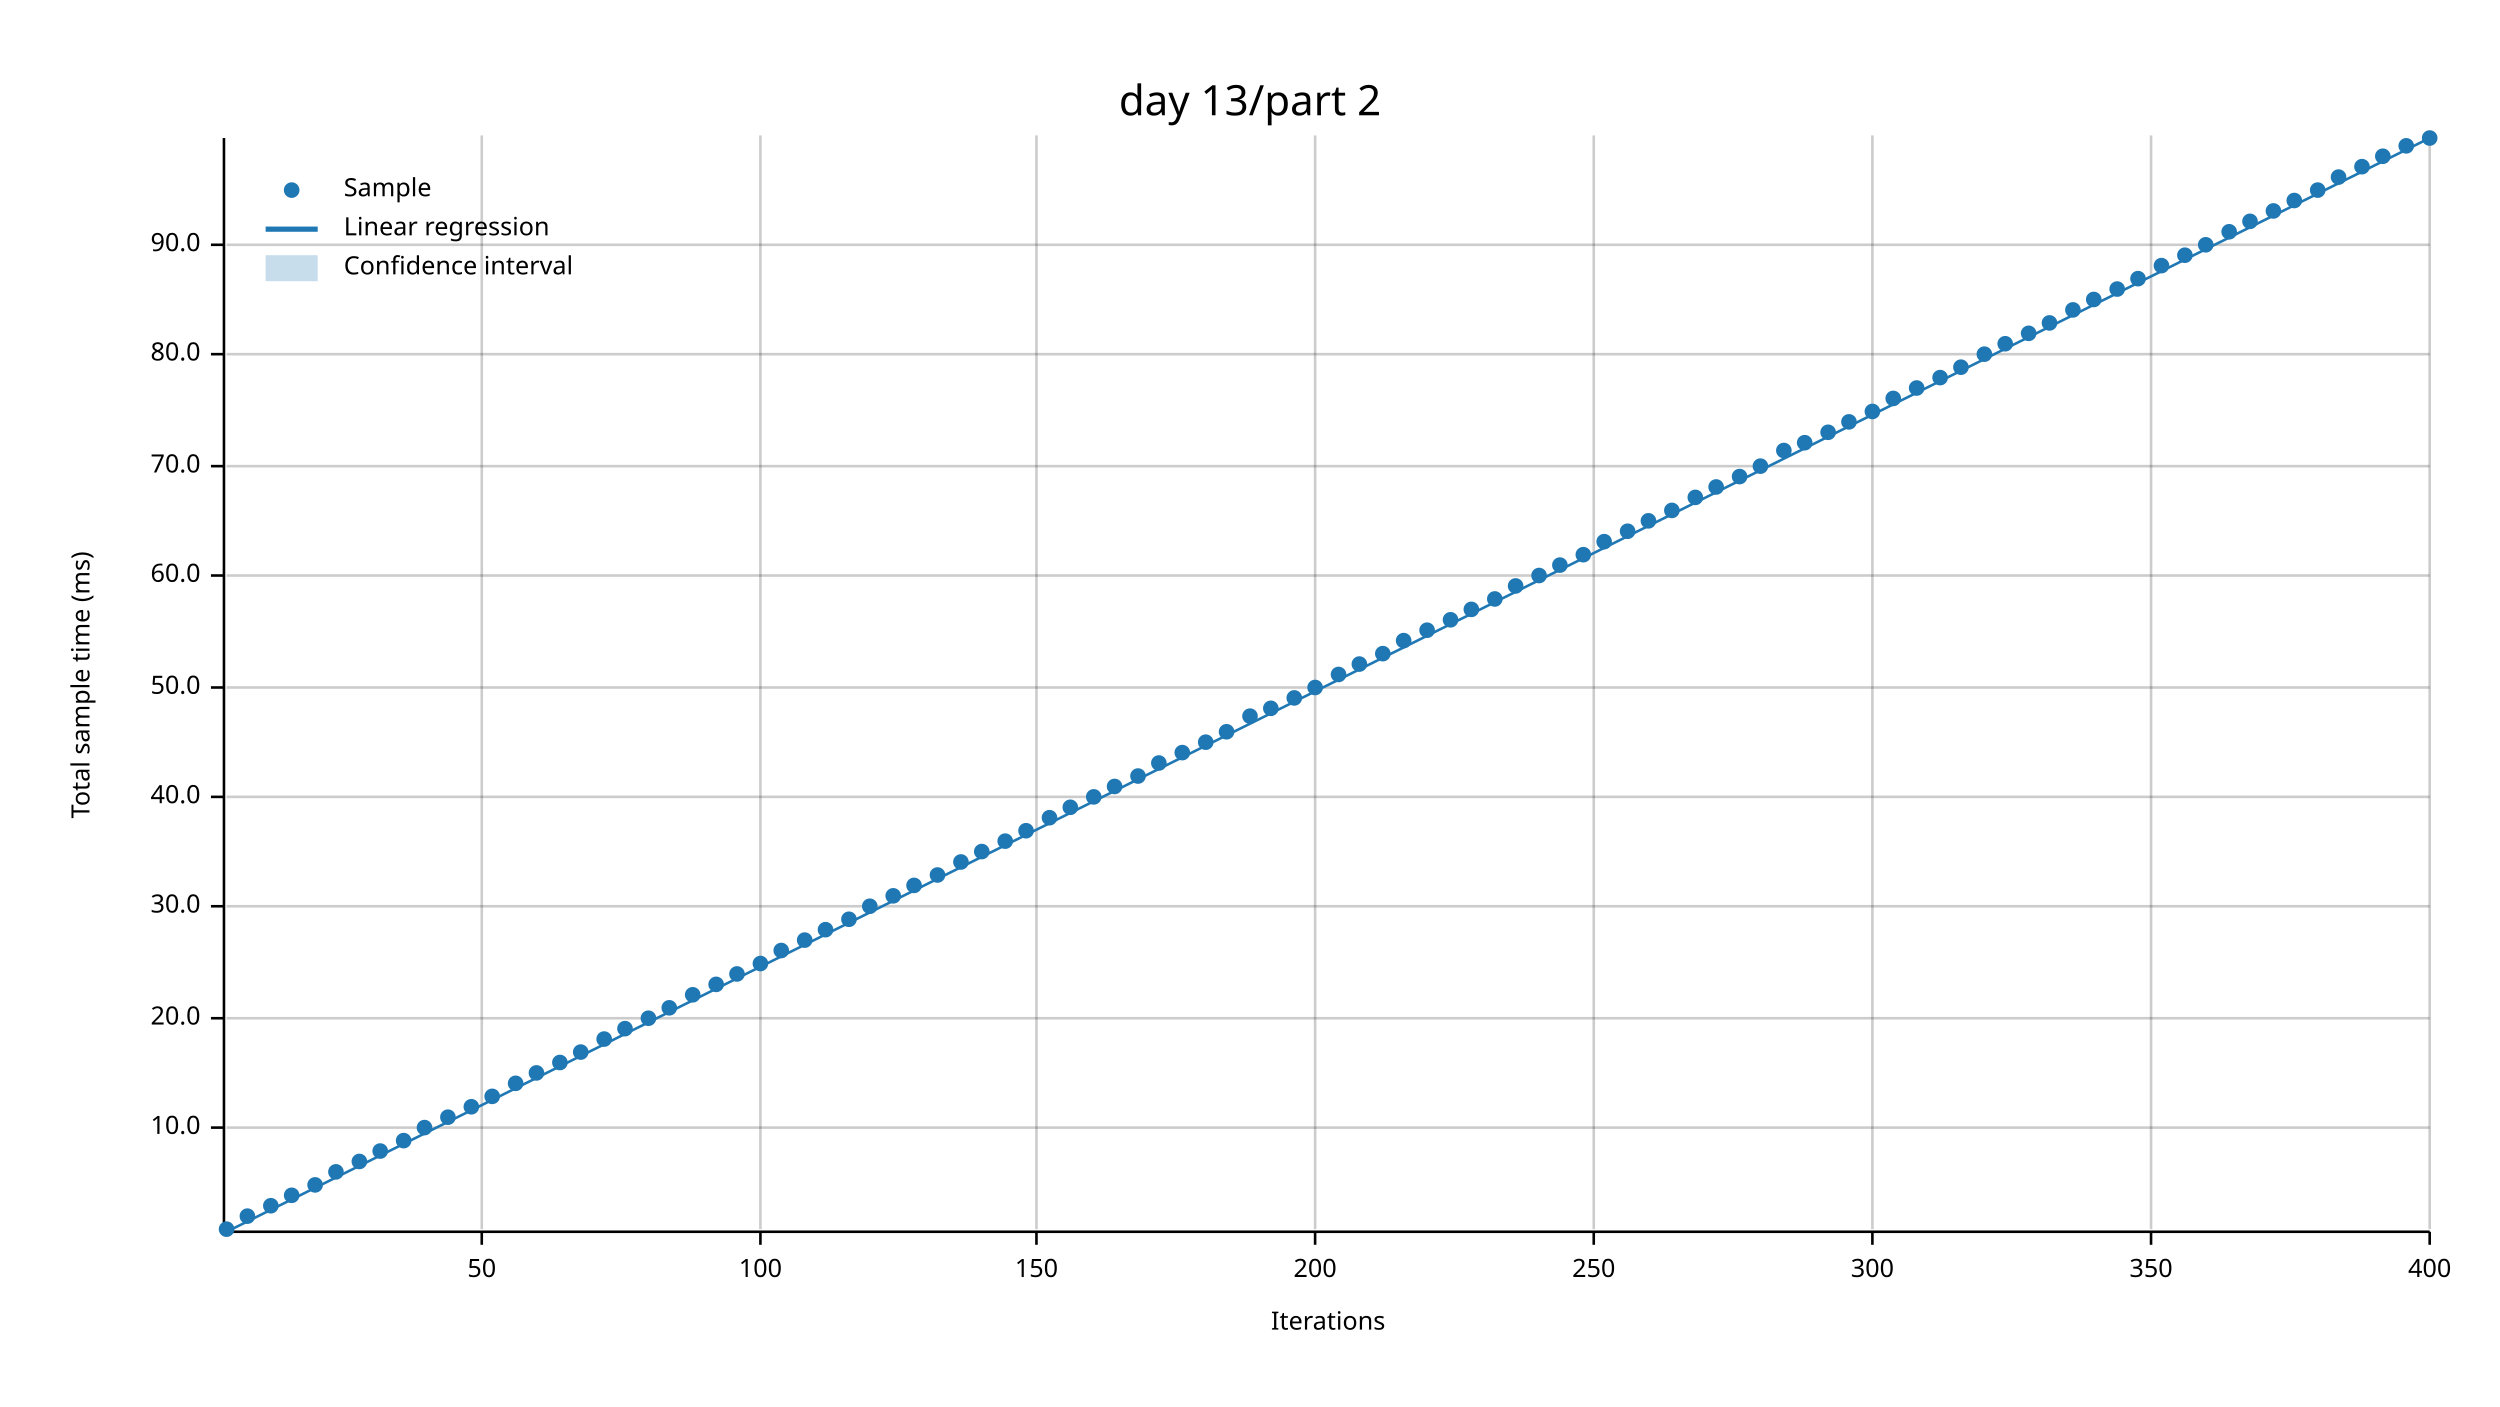
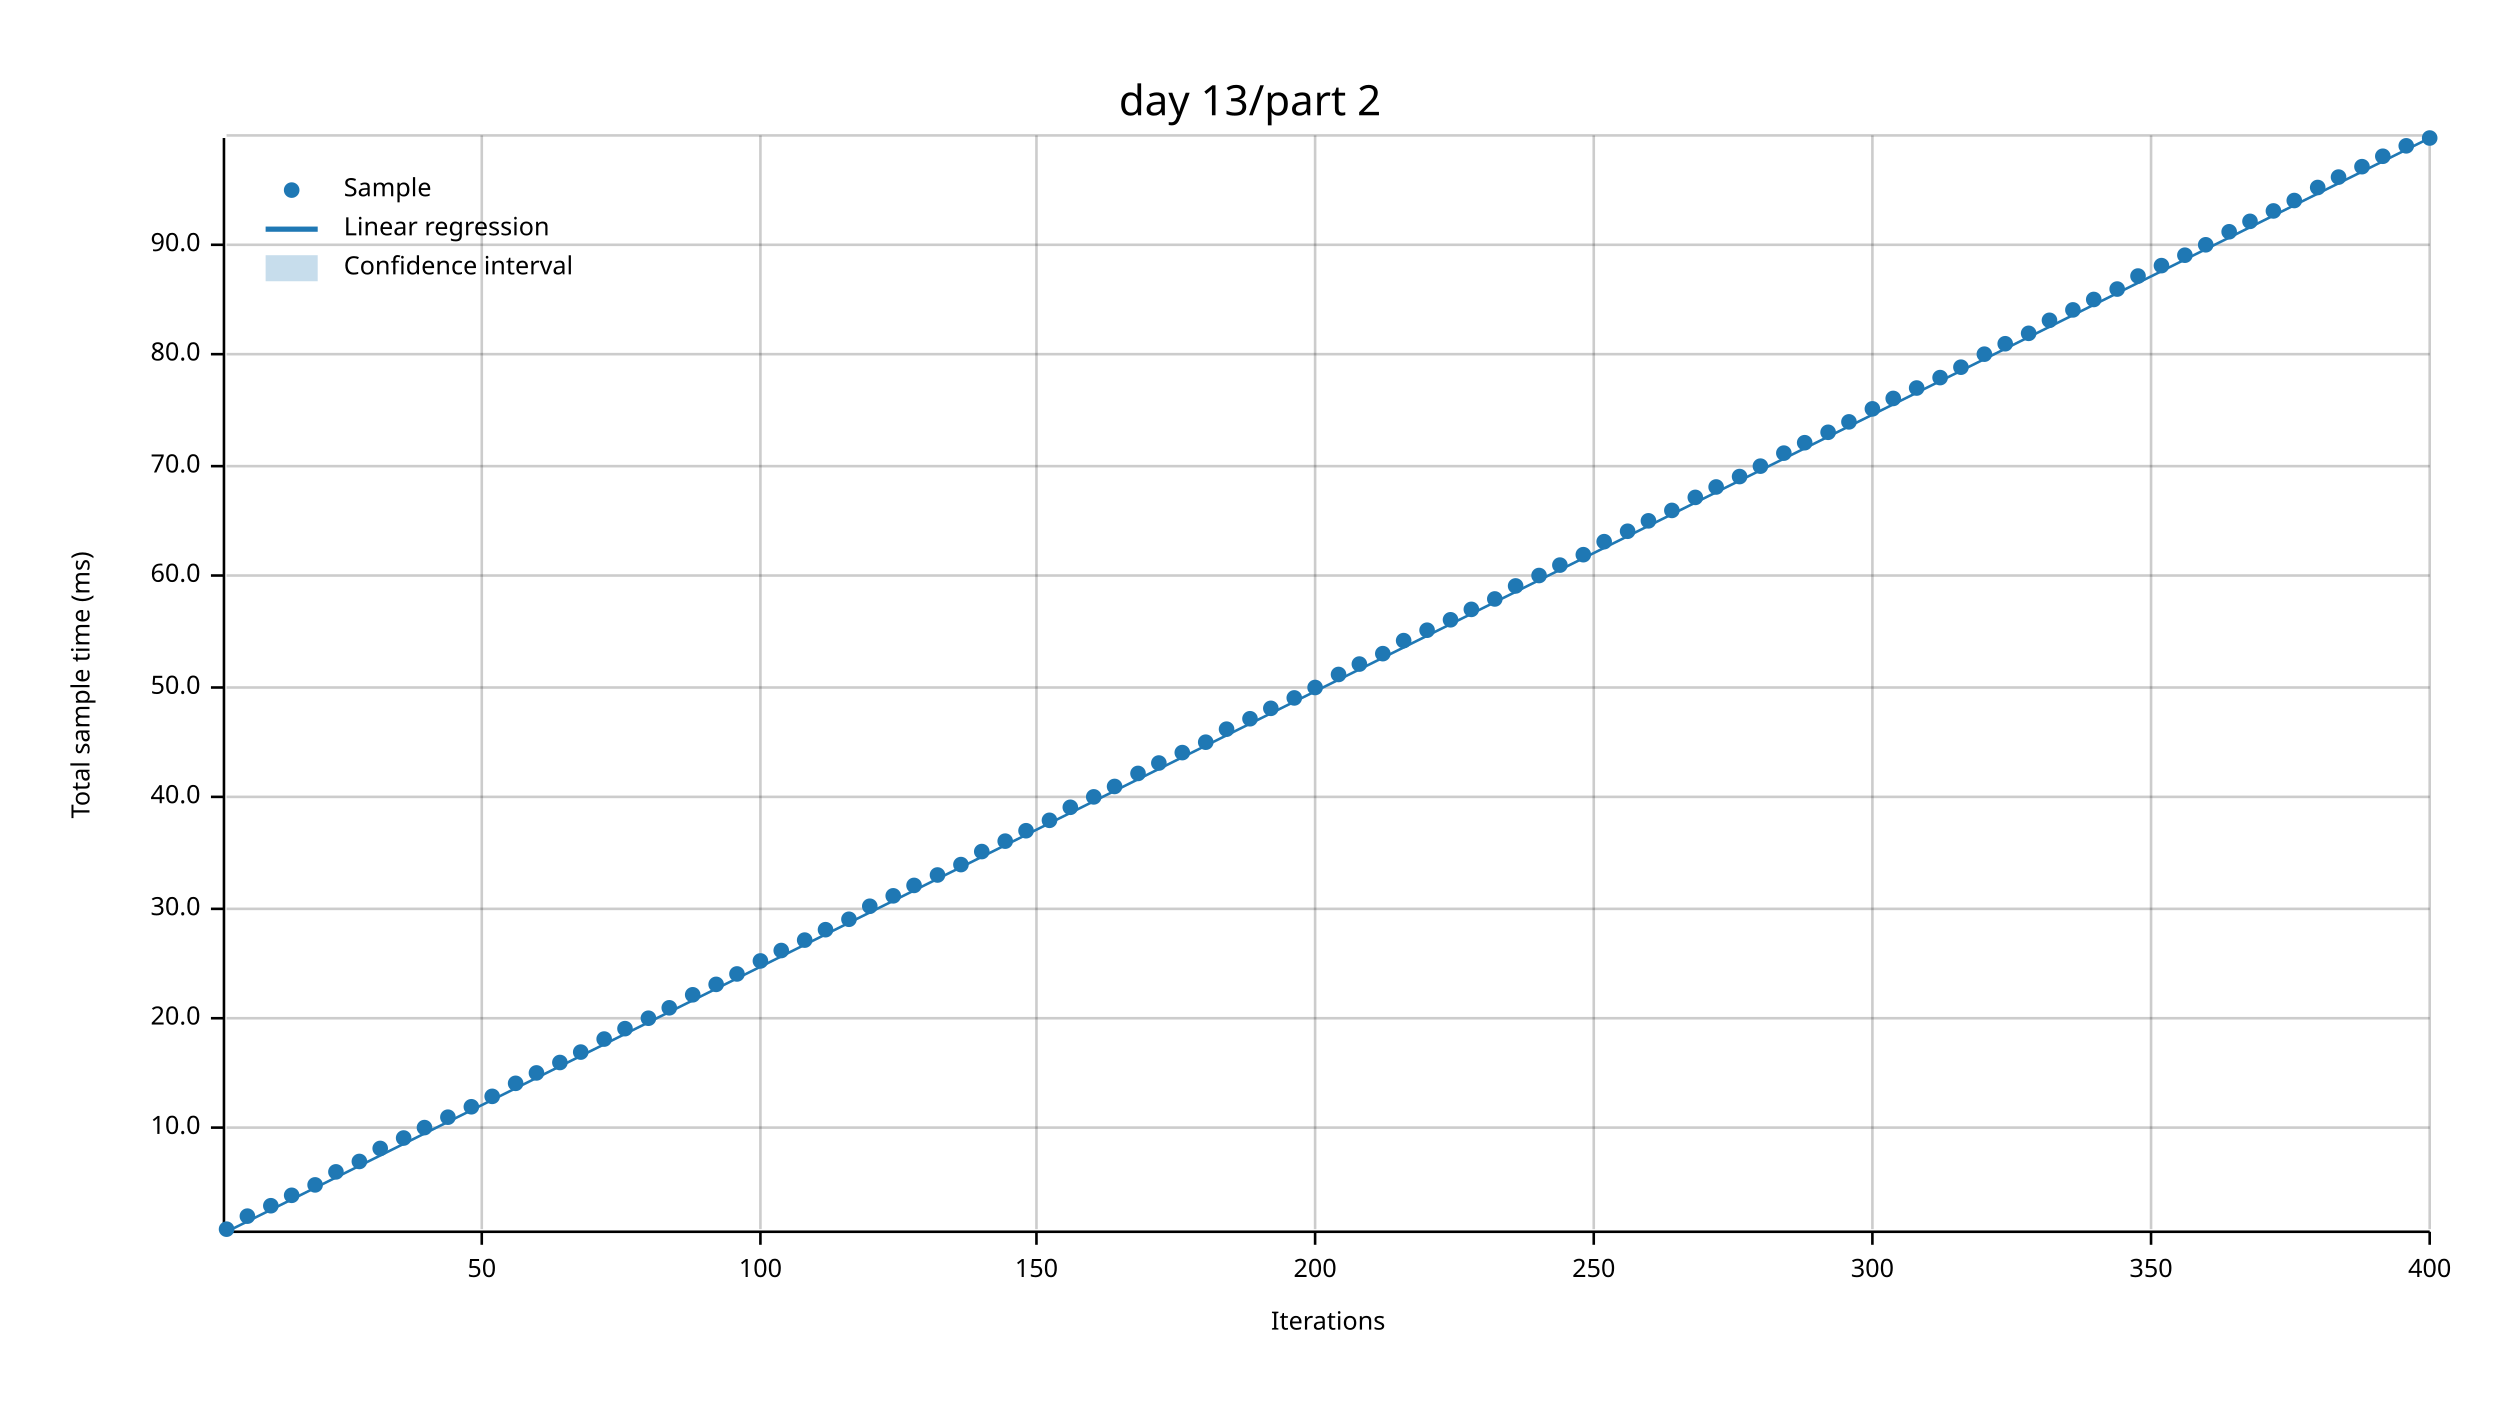
<svg xmlns="http://www.w3.org/2000/svg" width="960" height="540" viewBox="0 0 960 540">
  <text x="480" y="32" dy="0.76em" text-anchor="middle" font-family="sans-serif" font-size="16.129" opacity="1" fill="#000000">
day 13/part 2
</text>
  <text x="27" y="263" dy="0.76em" text-anchor="middle" font-family="sans-serif" font-size="9.677" opacity="1" fill="#000000" transform="rotate(270, 27, 263)">
Total sample time (ms)
</text>
  <text x="510" y="513" dy="-0.5ex" text-anchor="middle" font-family="sans-serif" font-size="9.677" opacity="1" fill="#000000">
Iterations
</text>
  <line opacity="0.2" stroke="#000000" stroke-width="1" x1="185" y1="472" x2="185" y2="52" />
  <line opacity="0.2" stroke="#000000" stroke-width="1" x1="292" y1="472" x2="292" y2="52" />
  <line opacity="0.2" stroke="#000000" stroke-width="1" x1="398" y1="472" x2="398" y2="52" />
  <line opacity="0.2" stroke="#000000" stroke-width="1" x1="505" y1="472" x2="505" y2="52" />
  <line opacity="0.2" stroke="#000000" stroke-width="1" x1="612" y1="472" x2="612" y2="52" />
  <line opacity="0.2" stroke="#000000" stroke-width="1" x1="719" y1="472" x2="719" y2="52" />
  <line opacity="0.2" stroke="#000000" stroke-width="1" x1="826" y1="472" x2="826" y2="52" />
  <line opacity="0.2" stroke="#000000" stroke-width="1" x1="933" y1="472" x2="933" y2="52" />
  <line opacity="0.2" stroke="#000000" stroke-width="1" x1="87" y1="433" x2="933" y2="433" />
  <line opacity="0.2" stroke="#000000" stroke-width="1" x1="87" y1="391" x2="933" y2="391" />
-   <line opacity="0.2" stroke="#000000" stroke-width="1" x1="87" y1="348" x2="933" y2="348" />
+   <line opacity="0.2" stroke="#000000" stroke-width="1" x1="87" y1="349" x2="933" y2="349" />
  <line opacity="0.2" stroke="#000000" stroke-width="1" x1="87" y1="306" x2="933" y2="306" />
  <line opacity="0.2" stroke="#000000" stroke-width="1" x1="87" y1="264" x2="933" y2="264" />
  <line opacity="0.2" stroke="#000000" stroke-width="1" x1="87" y1="221" x2="933" y2="221" />
  <line opacity="0.2" stroke="#000000" stroke-width="1" x1="87" y1="179" x2="933" y2="179" />
  <line opacity="0.2" stroke="#000000" stroke-width="1" x1="87" y1="136" x2="933" y2="136" />
  <line opacity="0.2" stroke="#000000" stroke-width="1" x1="87" y1="94" x2="933" y2="94" />
+   <line opacity="0.2" stroke="#000000" stroke-width="1" x1="87" y1="52" x2="933" y2="52" />
  <polyline fill="none" opacity="1" stroke="#000000" stroke-width="1" points="86,53 86,473 " />
  <text x="77" y="433" dy="0.5ex" text-anchor="end" font-family="sans-serif" font-size="9.677" opacity="1" fill="#000000">
10.0
</text>
  <polyline fill="none" opacity="1" stroke="#000000" stroke-width="1" points="81,433 86,433 " />
  <text x="77" y="391" dy="0.5ex" text-anchor="end" font-family="sans-serif" font-size="9.677" opacity="1" fill="#000000">
20.0
</text>
  <polyline fill="none" opacity="1" stroke="#000000" stroke-width="1" points="81,391 86,391 " />
-   <text x="77" y="348" dy="0.5ex" text-anchor="end" font-family="sans-serif" font-size="9.677" opacity="1" fill="#000000">
+   <text x="77" y="349" dy="0.5ex" text-anchor="end" font-family="sans-serif" font-size="9.677" opacity="1" fill="#000000">
30.0
</text>
-   <polyline fill="none" opacity="1" stroke="#000000" stroke-width="1" points="81,348 86,348 " />
+   <polyline fill="none" opacity="1" stroke="#000000" stroke-width="1" points="81,349 86,349 " />
  <text x="77" y="306" dy="0.5ex" text-anchor="end" font-family="sans-serif" font-size="9.677" opacity="1" fill="#000000">
40.0
</text>
  <polyline fill="none" opacity="1" stroke="#000000" stroke-width="1" points="81,306 86,306 " />
  <text x="77" y="264" dy="0.5ex" text-anchor="end" font-family="sans-serif" font-size="9.677" opacity="1" fill="#000000">
50.0
</text>
  <polyline fill="none" opacity="1" stroke="#000000" stroke-width="1" points="81,264 86,264 " />
  <text x="77" y="221" dy="0.5ex" text-anchor="end" font-family="sans-serif" font-size="9.677" opacity="1" fill="#000000">
60.0
</text>
  <polyline fill="none" opacity="1" stroke="#000000" stroke-width="1" points="81,221 86,221 " />
  <text x="77" y="179" dy="0.5ex" text-anchor="end" font-family="sans-serif" font-size="9.677" opacity="1" fill="#000000">
70.0
</text>
  <polyline fill="none" opacity="1" stroke="#000000" stroke-width="1" points="81,179 86,179 " />
  <text x="77" y="136" dy="0.5ex" text-anchor="end" font-family="sans-serif" font-size="9.677" opacity="1" fill="#000000">
80.0
</text>
  <polyline fill="none" opacity="1" stroke="#000000" stroke-width="1" points="81,136 86,136 " />
  <text x="77" y="94" dy="0.5ex" text-anchor="end" font-family="sans-serif" font-size="9.677" opacity="1" fill="#000000">
90.0
</text>
  <polyline fill="none" opacity="1" stroke="#000000" stroke-width="1" points="81,94 86,94 " />
  <polyline fill="none" opacity="1" stroke="#000000" stroke-width="1" points="87,473 933,473 " />
  <text x="185" y="483" dy="0.76em" text-anchor="middle" font-family="sans-serif" font-size="9.677" opacity="1" fill="#000000">
50
</text>
  <polyline fill="none" opacity="1" stroke="#000000" stroke-width="1" points="185,473 185,478 " />
  <text x="292" y="483" dy="0.76em" text-anchor="middle" font-family="sans-serif" font-size="9.677" opacity="1" fill="#000000">
100
</text>
  <polyline fill="none" opacity="1" stroke="#000000" stroke-width="1" points="292,473 292,478 " />
  <text x="398" y="483" dy="0.76em" text-anchor="middle" font-family="sans-serif" font-size="9.677" opacity="1" fill="#000000">
150
</text>
  <polyline fill="none" opacity="1" stroke="#000000" stroke-width="1" points="398,473 398,478 " />
  <text x="505" y="483" dy="0.76em" text-anchor="middle" font-family="sans-serif" font-size="9.677" opacity="1" fill="#000000">
200
</text>
  <polyline fill="none" opacity="1" stroke="#000000" stroke-width="1" points="505,473 505,478 " />
  <text x="612" y="483" dy="0.76em" text-anchor="middle" font-family="sans-serif" font-size="9.677" opacity="1" fill="#000000">
250
</text>
  <polyline fill="none" opacity="1" stroke="#000000" stroke-width="1" points="612,473 612,478 " />
  <text x="719" y="483" dy="0.76em" text-anchor="middle" font-family="sans-serif" font-size="9.677" opacity="1" fill="#000000">
300
</text>
  <polyline fill="none" opacity="1" stroke="#000000" stroke-width="1" points="719,473 719,478 " />
  <text x="826" y="483" dy="0.76em" text-anchor="middle" font-family="sans-serif" font-size="9.677" opacity="1" fill="#000000">
350
</text>
  <polyline fill="none" opacity="1" stroke="#000000" stroke-width="1" points="826,473 826,478 " />
  <text x="933" y="483" dy="0.76em" text-anchor="middle" font-family="sans-serif" font-size="9.677" opacity="1" fill="#000000">
400
</text>
  <polyline fill="none" opacity="1" stroke="#000000" stroke-width="1" points="933,473 933,478 " />
  <circle cx="87" cy="472" r="3" opacity="1" fill="#1F78B4" stroke="none" stroke-width="1" />
  <circle cx="95" cy="467" r="3" opacity="1" fill="#1F78B4" stroke="none" stroke-width="1" />
  <circle cx="104" cy="463" r="3" opacity="1" fill="#1F78B4" stroke="none" stroke-width="1" />
  <circle cx="112" cy="459" r="3" opacity="1" fill="#1F78B4" stroke="none" stroke-width="1" />
  <circle cx="121" cy="455" r="3" opacity="1" fill="#1F78B4" stroke="none" stroke-width="1" />
  <circle cx="129" cy="450" r="3" opacity="1" fill="#1F78B4" stroke="none" stroke-width="1" />
  <circle cx="138" cy="446" r="3" opacity="1" fill="#1F78B4" stroke="none" stroke-width="1" />
-   <circle cx="146" cy="442" r="3" opacity="1" fill="#1F78B4" stroke="none" stroke-width="1" />
-   <circle cx="155" cy="438" r="3" opacity="1" fill="#1F78B4" stroke="none" stroke-width="1" />
+   <circle cx="146" cy="441" r="3" opacity="1" fill="#1F78B4" stroke="none" stroke-width="1" />
+   <circle cx="155" cy="437" r="3" opacity="1" fill="#1F78B4" stroke="none" stroke-width="1" />
  <circle cx="163" cy="433" r="3" opacity="1" fill="#1F78B4" stroke="none" stroke-width="1" />
  <circle cx="172" cy="429" r="3" opacity="1" fill="#1F78B4" stroke="none" stroke-width="1" />
  <circle cx="181" cy="425" r="3" opacity="1" fill="#1F78B4" stroke="none" stroke-width="1" />
  <circle cx="189" cy="421" r="3" opacity="1" fill="#1F78B4" stroke="none" stroke-width="1" />
  <circle cx="198" cy="416" r="3" opacity="1" fill="#1F78B4" stroke="none" stroke-width="1" />
  <circle cx="206" cy="412" r="3" opacity="1" fill="#1F78B4" stroke="none" stroke-width="1" />
  <circle cx="215" cy="408" r="3" opacity="1" fill="#1F78B4" stroke="none" stroke-width="1" />
  <circle cx="223" cy="404" r="3" opacity="1" fill="#1F78B4" stroke="none" stroke-width="1" />
  <circle cx="232" cy="399" r="3" opacity="1" fill="#1F78B4" stroke="none" stroke-width="1" />
  <circle cx="240" cy="395" r="3" opacity="1" fill="#1F78B4" stroke="none" stroke-width="1" />
  <circle cx="249" cy="391" r="3" opacity="1" fill="#1F78B4" stroke="none" stroke-width="1" />
  <circle cx="257" cy="387" r="3" opacity="1" fill="#1F78B4" stroke="none" stroke-width="1" />
  <circle cx="266" cy="382" r="3" opacity="1" fill="#1F78B4" stroke="none" stroke-width="1" />
  <circle cx="275" cy="378" r="3" opacity="1" fill="#1F78B4" stroke="none" stroke-width="1" />
  <circle cx="283" cy="374" r="3" opacity="1" fill="#1F78B4" stroke="none" stroke-width="1" />
-   <circle cx="292" cy="370" r="3" opacity="1" fill="#1F78B4" stroke="none" stroke-width="1" />
+   <circle cx="292" cy="369" r="3" opacity="1" fill="#1F78B4" stroke="none" stroke-width="1" />
  <circle cx="300" cy="365" r="3" opacity="1" fill="#1F78B4" stroke="none" stroke-width="1" />
  <circle cx="309" cy="361" r="3" opacity="1" fill="#1F78B4" stroke="none" stroke-width="1" />
  <circle cx="317" cy="357" r="3" opacity="1" fill="#1F78B4" stroke="none" stroke-width="1" />
  <circle cx="326" cy="353" r="3" opacity="1" fill="#1F78B4" stroke="none" stroke-width="1" />
  <circle cx="334" cy="348" r="3" opacity="1" fill="#1F78B4" stroke="none" stroke-width="1" />
  <circle cx="343" cy="344" r="3" opacity="1" fill="#1F78B4" stroke="none" stroke-width="1" />
  <circle cx="351" cy="340" r="3" opacity="1" fill="#1F78B4" stroke="none" stroke-width="1" />
  <circle cx="360" cy="336" r="3" opacity="1" fill="#1F78B4" stroke="none" stroke-width="1" />
-   <circle cx="369" cy="331" r="3" opacity="1" fill="#1F78B4" stroke="none" stroke-width="1" />
+   <circle cx="369" cy="332" r="3" opacity="1" fill="#1F78B4" stroke="none" stroke-width="1" />
  <circle cx="377" cy="327" r="3" opacity="1" fill="#1F78B4" stroke="none" stroke-width="1" />
  <circle cx="386" cy="323" r="3" opacity="1" fill="#1F78B4" stroke="none" stroke-width="1" />
  <circle cx="394" cy="319" r="3" opacity="1" fill="#1F78B4" stroke="none" stroke-width="1" />
-   <circle cx="403" cy="314" r="3" opacity="1" fill="#1F78B4" stroke="none" stroke-width="1" />
+   <circle cx="403" cy="315" r="3" opacity="1" fill="#1F78B4" stroke="none" stroke-width="1" />
  <circle cx="411" cy="310" r="3" opacity="1" fill="#1F78B4" stroke="none" stroke-width="1" />
  <circle cx="420" cy="306" r="3" opacity="1" fill="#1F78B4" stroke="none" stroke-width="1" />
  <circle cx="428" cy="302" r="3" opacity="1" fill="#1F78B4" stroke="none" stroke-width="1" />
-   <circle cx="437" cy="298" r="3" opacity="1" fill="#1F78B4" stroke="none" stroke-width="1" />
+   <circle cx="437" cy="297" r="3" opacity="1" fill="#1F78B4" stroke="none" stroke-width="1" />
  <circle cx="445" cy="293" r="3" opacity="1" fill="#1F78B4" stroke="none" stroke-width="1" />
  <circle cx="454" cy="289" r="3" opacity="1" fill="#1F78B4" stroke="none" stroke-width="1" />
  <circle cx="463" cy="285" r="3" opacity="1" fill="#1F78B4" stroke="none" stroke-width="1" />
-   <circle cx="471" cy="281" r="3" opacity="1" fill="#1F78B4" stroke="none" stroke-width="1" />
-   <circle cx="480" cy="275" r="3" opacity="1" fill="#1F78B4" stroke="none" stroke-width="1" />
+   <circle cx="471" cy="280" r="3" opacity="1" fill="#1F78B4" stroke="none" stroke-width="1" />
+   <circle cx="480" cy="276" r="3" opacity="1" fill="#1F78B4" stroke="none" stroke-width="1" />
  <circle cx="488" cy="272" r="3" opacity="1" fill="#1F78B4" stroke="none" stroke-width="1" />
  <circle cx="497" cy="268" r="3" opacity="1" fill="#1F78B4" stroke="none" stroke-width="1" />
  <circle cx="505" cy="264" r="3" opacity="1" fill="#1F78B4" stroke="none" stroke-width="1" />
  <circle cx="514" cy="259" r="3" opacity="1" fill="#1F78B4" stroke="none" stroke-width="1" />
  <circle cx="522" cy="255" r="3" opacity="1" fill="#1F78B4" stroke="none" stroke-width="1" />
  <circle cx="531" cy="251" r="3" opacity="1" fill="#1F78B4" stroke="none" stroke-width="1" />
  <circle cx="539" cy="246" r="3" opacity="1" fill="#1F78B4" stroke="none" stroke-width="1" />
  <circle cx="548" cy="242" r="3" opacity="1" fill="#1F78B4" stroke="none" stroke-width="1" />
  <circle cx="557" cy="238" r="3" opacity="1" fill="#1F78B4" stroke="none" stroke-width="1" />
  <circle cx="565" cy="234" r="3" opacity="1" fill="#1F78B4" stroke="none" stroke-width="1" />
  <circle cx="574" cy="230" r="3" opacity="1" fill="#1F78B4" stroke="none" stroke-width="1" />
  <circle cx="582" cy="225" r="3" opacity="1" fill="#1F78B4" stroke="none" stroke-width="1" />
  <circle cx="591" cy="221" r="3" opacity="1" fill="#1F78B4" stroke="none" stroke-width="1" />
  <circle cx="599" cy="217" r="3" opacity="1" fill="#1F78B4" stroke="none" stroke-width="1" />
  <circle cx="608" cy="213" r="3" opacity="1" fill="#1F78B4" stroke="none" stroke-width="1" />
  <circle cx="616" cy="208" r="3" opacity="1" fill="#1F78B4" stroke="none" stroke-width="1" />
  <circle cx="625" cy="204" r="3" opacity="1" fill="#1F78B4" stroke="none" stroke-width="1" />
  <circle cx="633" cy="200" r="3" opacity="1" fill="#1F78B4" stroke="none" stroke-width="1" />
  <circle cx="642" cy="196" r="3" opacity="1" fill="#1F78B4" stroke="none" stroke-width="1" />
  <circle cx="651" cy="191" r="3" opacity="1" fill="#1F78B4" stroke="none" stroke-width="1" />
  <circle cx="659" cy="187" r="3" opacity="1" fill="#1F78B4" stroke="none" stroke-width="1" />
  <circle cx="668" cy="183" r="3" opacity="1" fill="#1F78B4" stroke="none" stroke-width="1" />
  <circle cx="676" cy="179" r="3" opacity="1" fill="#1F78B4" stroke="none" stroke-width="1" />
-   <circle cx="685" cy="173" r="3" opacity="1" fill="#1F78B4" stroke="none" stroke-width="1" />
+   <circle cx="685" cy="174" r="3" opacity="1" fill="#1F78B4" stroke="none" stroke-width="1" />
  <circle cx="693" cy="170" r="3" opacity="1" fill="#1F78B4" stroke="none" stroke-width="1" />
  <circle cx="702" cy="166" r="3" opacity="1" fill="#1F78B4" stroke="none" stroke-width="1" />
  <circle cx="710" cy="162" r="3" opacity="1" fill="#1F78B4" stroke="none" stroke-width="1" />
-   <circle cx="719" cy="158" r="3" opacity="1" fill="#1F78B4" stroke="none" stroke-width="1" />
+   <circle cx="719" cy="157" r="3" opacity="1" fill="#1F78B4" stroke="none" stroke-width="1" />
  <circle cx="727" cy="153" r="3" opacity="1" fill="#1F78B4" stroke="none" stroke-width="1" />
  <circle cx="736" cy="149" r="3" opacity="1" fill="#1F78B4" stroke="none" stroke-width="1" />
  <circle cx="745" cy="145" r="3" opacity="1" fill="#1F78B4" stroke="none" stroke-width="1" />
  <circle cx="753" cy="141" r="3" opacity="1" fill="#1F78B4" stroke="none" stroke-width="1" />
  <circle cx="762" cy="136" r="3" opacity="1" fill="#1F78B4" stroke="none" stroke-width="1" />
  <circle cx="770" cy="132" r="3" opacity="1" fill="#1F78B4" stroke="none" stroke-width="1" />
  <circle cx="779" cy="128" r="3" opacity="1" fill="#1F78B4" stroke="none" stroke-width="1" />
-   <circle cx="787" cy="124" r="3" opacity="1" fill="#1F78B4" stroke="none" stroke-width="1" />
+   <circle cx="787" cy="123" r="3" opacity="1" fill="#1F78B4" stroke="none" stroke-width="1" />
  <circle cx="796" cy="119" r="3" opacity="1" fill="#1F78B4" stroke="none" stroke-width="1" />
  <circle cx="804" cy="115" r="3" opacity="1" fill="#1F78B4" stroke="none" stroke-width="1" />
  <circle cx="813" cy="111" r="3" opacity="1" fill="#1F78B4" stroke="none" stroke-width="1" />
-   <circle cx="821" cy="107" r="3" opacity="1" fill="#1F78B4" stroke="none" stroke-width="1" />
+   <circle cx="821" cy="106" r="3" opacity="1" fill="#1F78B4" stroke="none" stroke-width="1" />
  <circle cx="830" cy="102" r="3" opacity="1" fill="#1F78B4" stroke="none" stroke-width="1" />
  <circle cx="839" cy="98" r="3" opacity="1" fill="#1F78B4" stroke="none" stroke-width="1" />
  <circle cx="847" cy="94" r="3" opacity="1" fill="#1F78B4" stroke="none" stroke-width="1" />
  <circle cx="856" cy="89" r="3" opacity="1" fill="#1F78B4" stroke="none" stroke-width="1" />
  <circle cx="864" cy="85" r="3" opacity="1" fill="#1F78B4" stroke="none" stroke-width="1" />
  <circle cx="873" cy="81" r="3" opacity="1" fill="#1F78B4" stroke="none" stroke-width="1" />
  <circle cx="881" cy="77" r="3" opacity="1" fill="#1F78B4" stroke="none" stroke-width="1" />
-   <circle cx="890" cy="73" r="3" opacity="1" fill="#1F78B4" stroke="none" stroke-width="1" />
+   <circle cx="890" cy="72" r="3" opacity="1" fill="#1F78B4" stroke="none" stroke-width="1" />
  <circle cx="898" cy="68" r="3" opacity="1" fill="#1F78B4" stroke="none" stroke-width="1" />
  <circle cx="907" cy="64" r="3" opacity="1" fill="#1F78B4" stroke="none" stroke-width="1" />
  <circle cx="915" cy="60" r="3" opacity="1" fill="#1F78B4" stroke="none" stroke-width="1" />
  <circle cx="924" cy="56" r="3" opacity="1" fill="#1F78B4" stroke="none" stroke-width="1" />
  <circle cx="933" cy="53" r="3" opacity="1" fill="#1F78B4" stroke="none" stroke-width="1" />
  <polyline fill="none" opacity="1" stroke="#1F78B4" stroke-width="1" points="87,473 933,53 " />
  <polygon opacity="0.25" fill="#1F78B4" points="87,473 933,53 933,53 " />
  <text x="132" y="68" dy="0.76em" text-anchor="start" font-family="sans-serif" font-size="9.677" opacity="1" fill="#000000">
Sample
</text>
  <text x="132" y="83" dy="0.76em" text-anchor="start" font-family="sans-serif" font-size="9.677" opacity="1" fill="#000000">
Linear regression
</text>
  <text x="132" y="98" dy="0.76em" text-anchor="start" font-family="sans-serif" font-size="9.677" opacity="1" fill="#000000">
Confidence interval
</text>
  <circle cx="112" cy="73" r="3" opacity="1" fill="#1F78B4" stroke="none" stroke-width="1" />
  <polyline fill="none" opacity="1" stroke="#1F78B4" stroke-width="2" points="102,88 122,88 " />
  <rect x="102" y="98" width="20" height="10" opacity="0.25" fill="#1F78B4" stroke="none" />
</svg>
